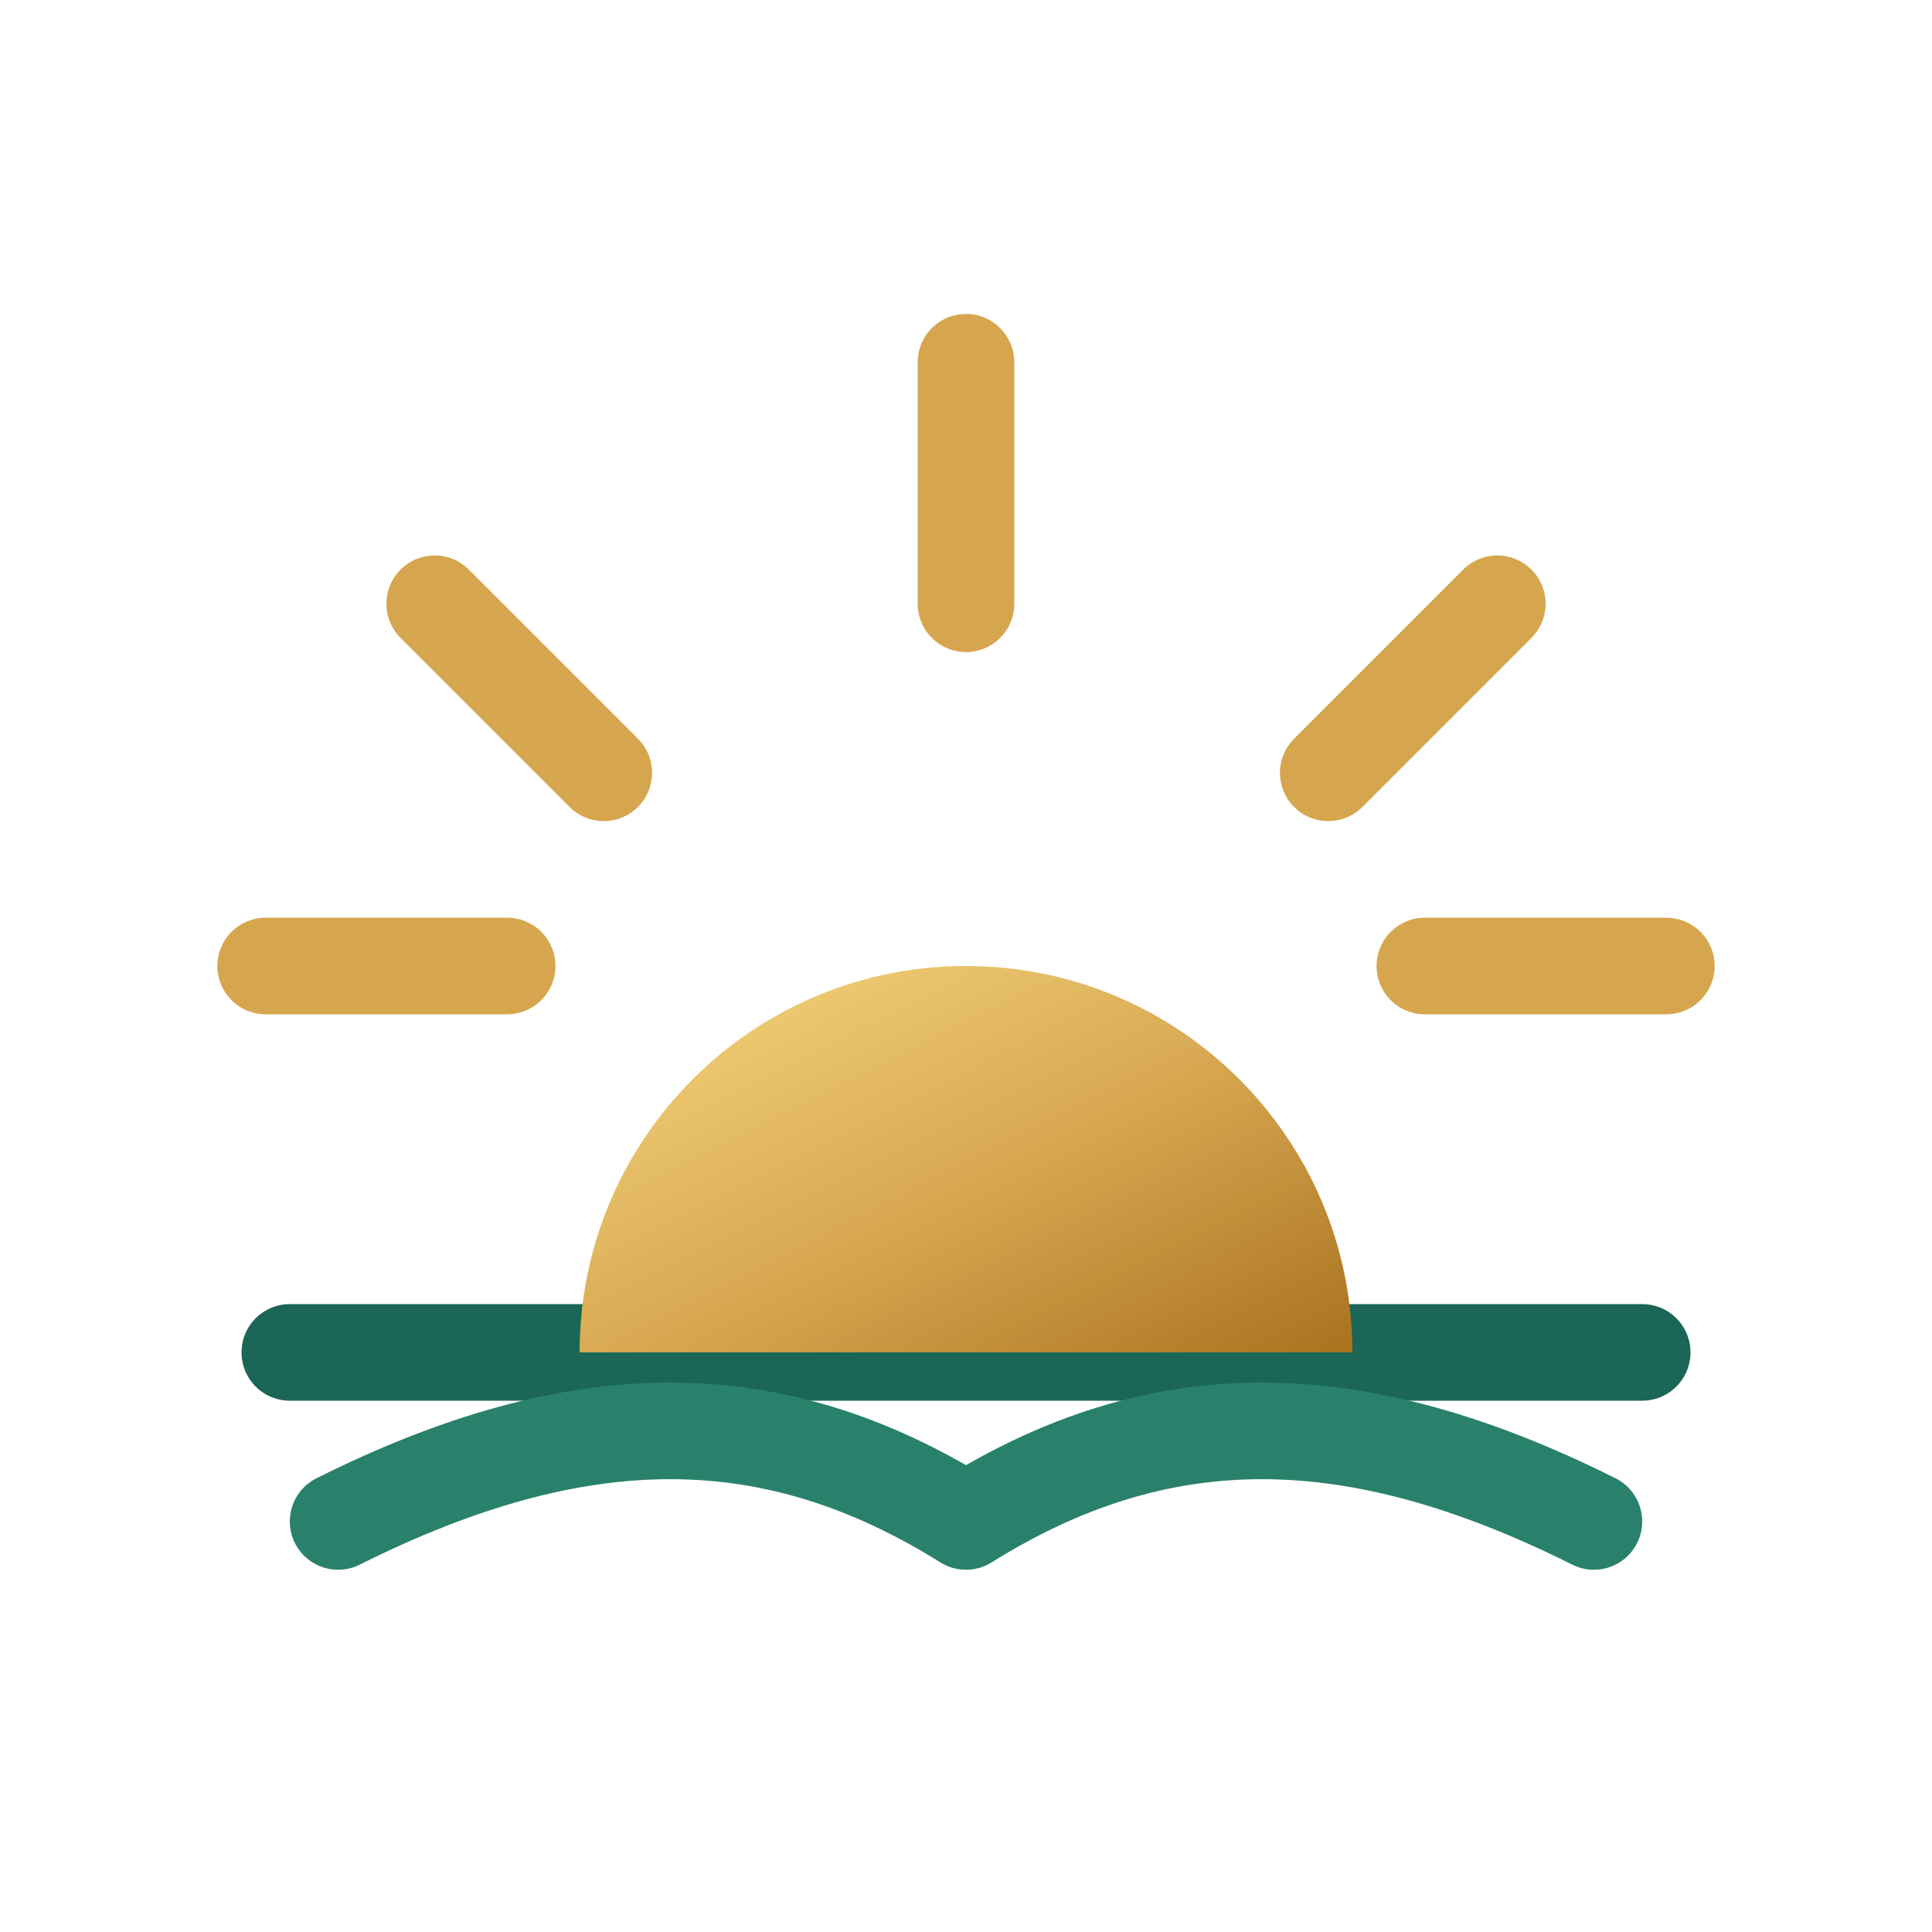
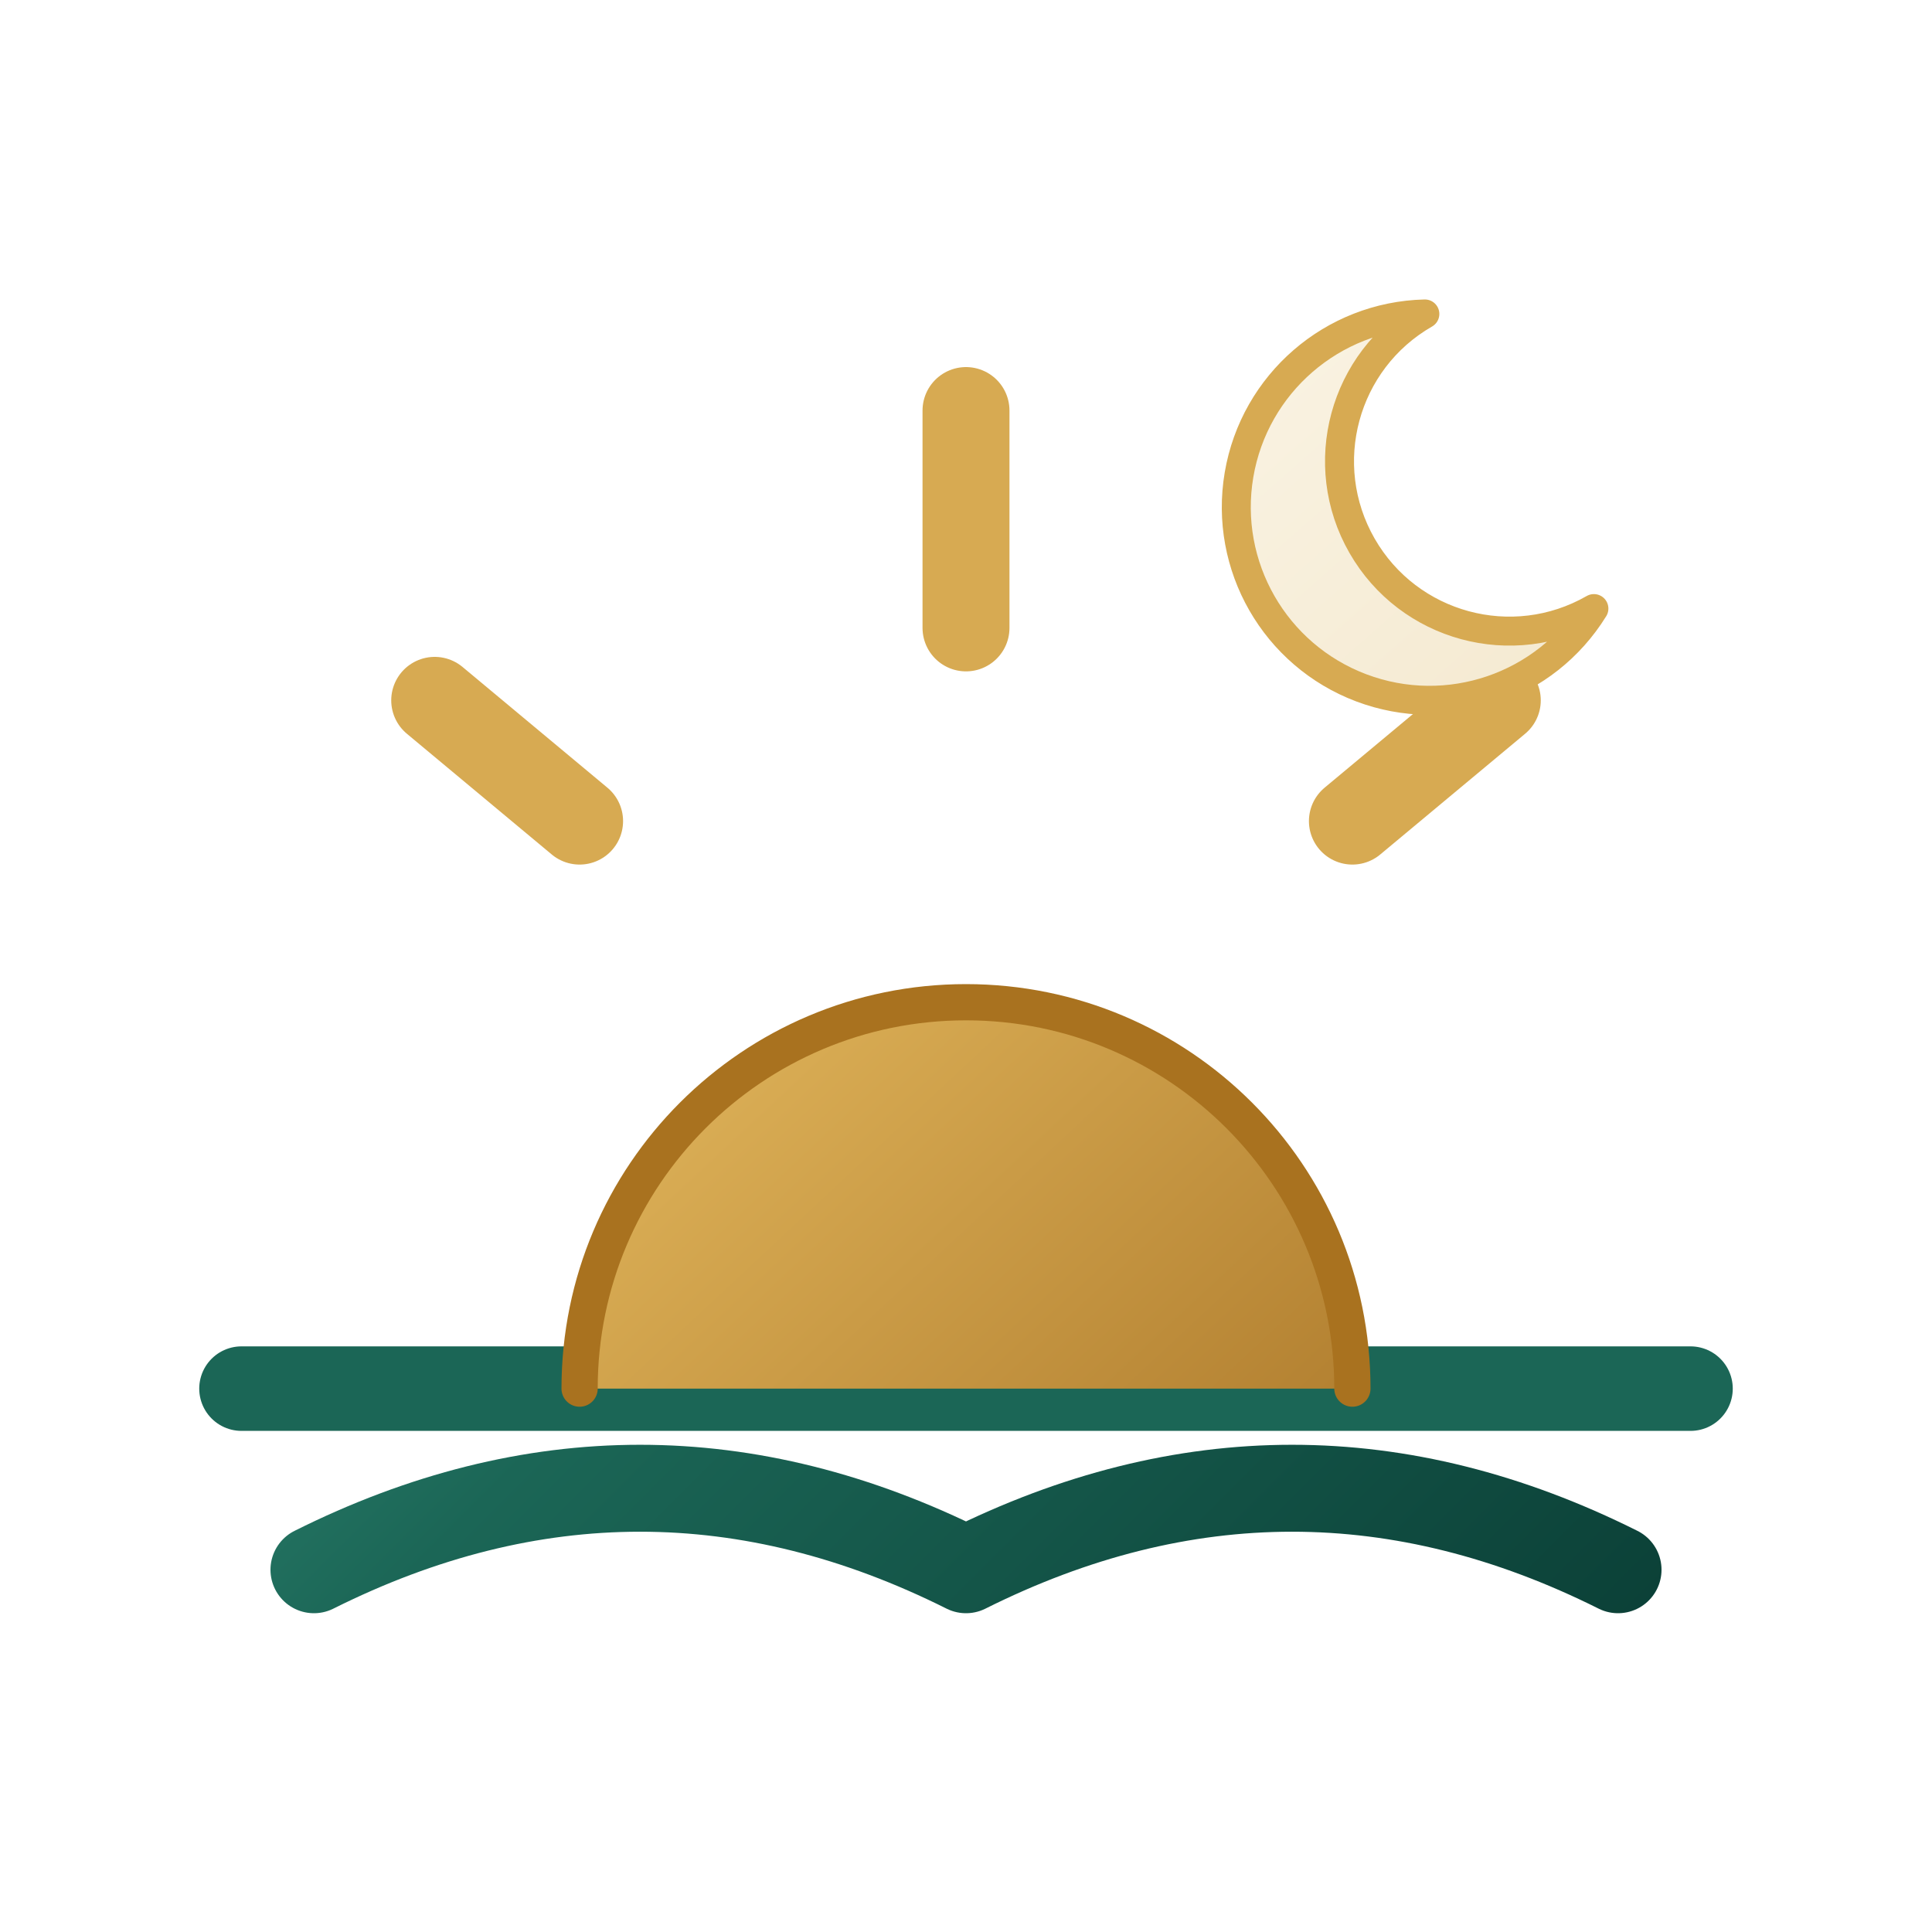
<svg xmlns="http://www.w3.org/2000/svg" viewBox="0 0 80 80" fill="none">
  <defs>
-     <linearGradient id="g" x1="0" y1="0" x2="1" y2="1">
-       <stop offset="0" stop-color="#F7D982" />
-       <stop offset=".55" stop-color="#D6A64F" />
-       <stop offset="1" stop-color="#A9721F" />
+     <linearGradient id="gold" x1="12" y1="10" x2="68" y2="70" gradientUnits="userSpaceOnUse">
+       <stop stop-color="#FFF0AF" />
+       <stop offset=".48" stop-color="#D7AA52" />
+       <stop offset="1" stop-color="#9B651B" />
    </linearGradient>
-     <linearGradient id="e" x1="0" y1="0" x2="1" y2="1">
-       <stop offset="0" stop-color="#2A816B" />
-       <stop offset=".55" stop-color="#1B6656" />
+     <linearGradient id="teal" x1="12" y1="12" x2="68" y2="68" gradientUnits="userSpaceOnUse">
+       <stop stop-color="#4DB39A" />
+       <stop offset=".52" stop-color="#1B6656" />
      <stop offset="1" stop-color="#0B4037" />
    </linearGradient>
-     <linearGradient id="b" x1="0" y1="0" x2="1" y2="1">
-       <stop offset="0" stop-color="#9BE8F7" />
-       <stop offset=".55" stop-color="#5BC7E6" />
-       <stop offset="1" stop-color="#2A9BC7" />
-     </linearGradient>
-     <linearGradient id="c" x1="0" y1="0" x2="1" y2="1">
-       <stop offset="0" stop-color="#FFFDF5" />
-       <stop offset="1" stop-color="#F1E4C7" />
+     <linearGradient id="cream" x1="18" y1="16" x2="62" y2="66" gradientUnits="userSpaceOnUse">
+       <stop stop-color="#FFFDF5" />
+       <stop offset="1" stop-color="#EEDDBA" />
    </linearGradient>
  </defs>
  <g stroke-linecap="round" stroke-linejoin="round">
-     <path d="M12 56h56" stroke="#1B6656" stroke-width="4" />
-     <path d="M24 56a16 16 0 0 1 32 0" fill="url(#g)" />
-     <path d="M40 15v10M18 25l7 7M62 25l-7 7M11 40h10M59 40h10" stroke="#D6A64F" stroke-width="4" />
-     <path d="M14 63c10-5 18-5 26 0 8-5 16-5 26 0" stroke="#2A816B" stroke-width="4" />
+     <path d="M10 57.5h60" stroke="#1B6656" stroke-width="3.5" />
+     <path d="M24 57.5a16 16 0 0 1 32 0" fill="url(#gold)" stroke="#A9721F" stroke-width="1.5" />
+     <path d="M40 17v9M18 29l6 5M62 29l-6 5" stroke="#D7AA52" stroke-width="3.6" />
+     <path d="M13 65c9-4.5 18-4.5 27 0 9-4.5 18-4.5 27 0" stroke="url(#teal)" stroke-width="3.6" />
+     <path d="M59 13a8 8 0 1 0 7 12.2A6.5 6.5 0 1 1 59 13Z" fill="url(#cream)" stroke="#D7AA52" stroke-width="1.2" />
  </g>
</svg>
